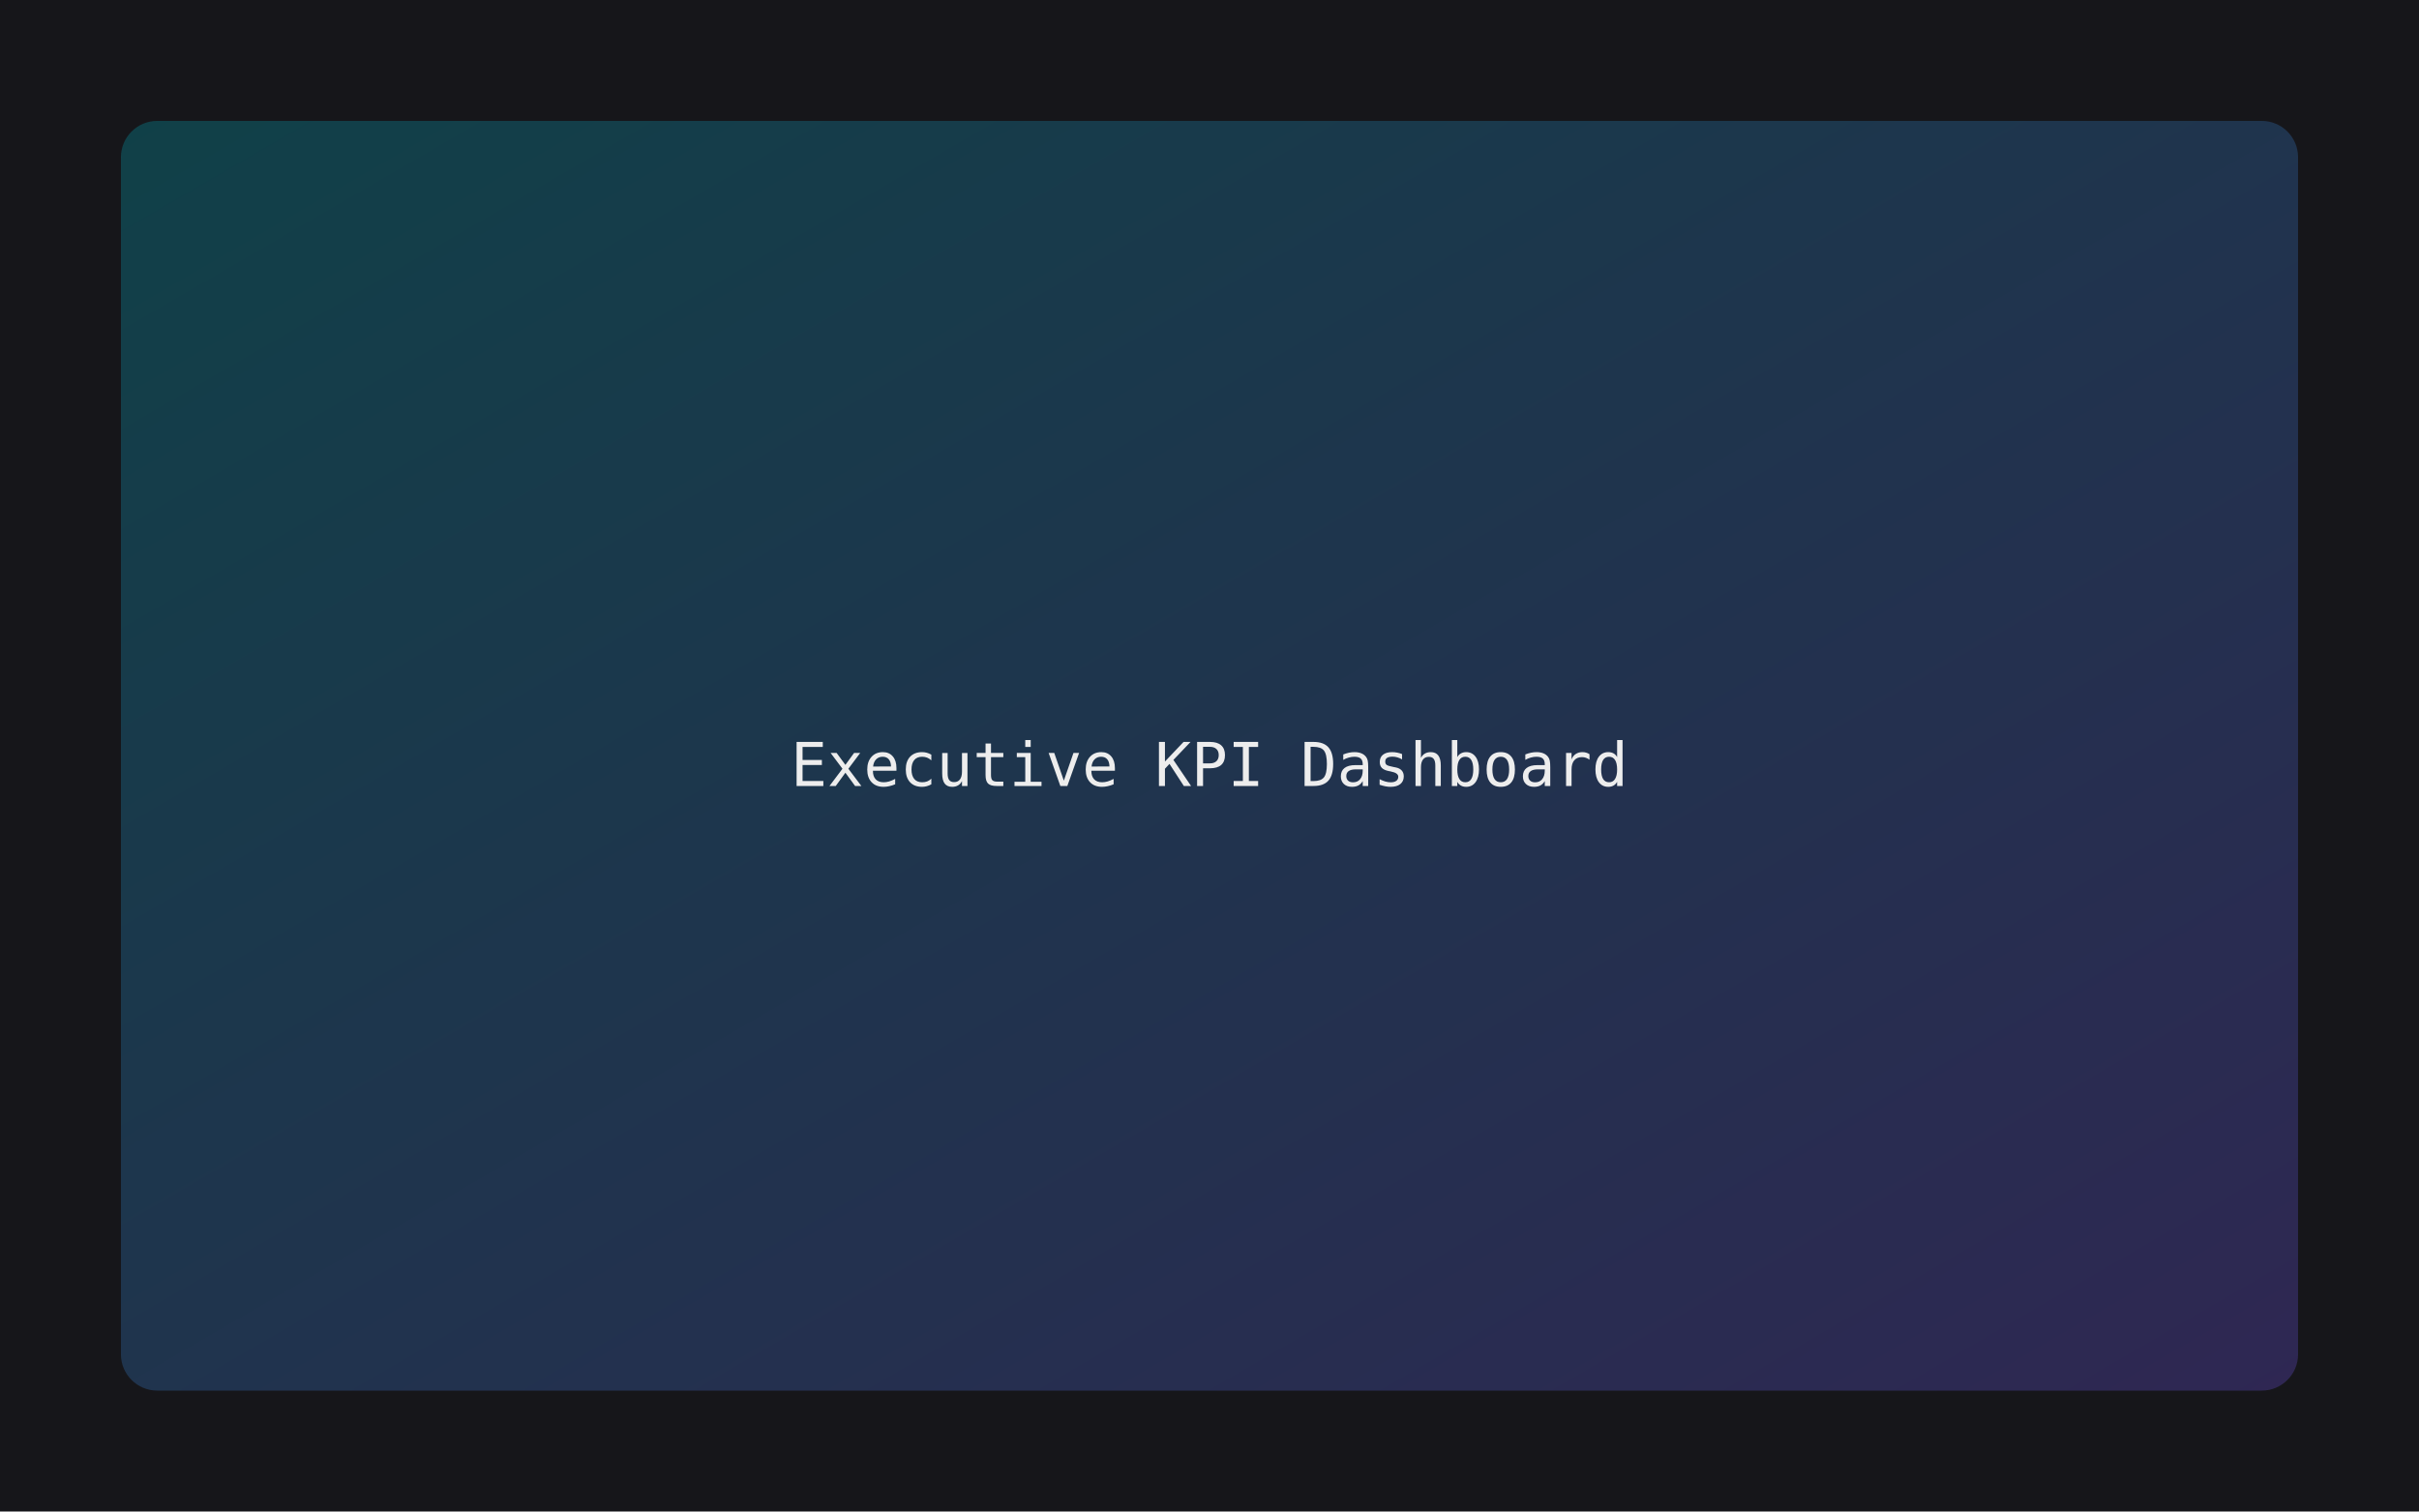
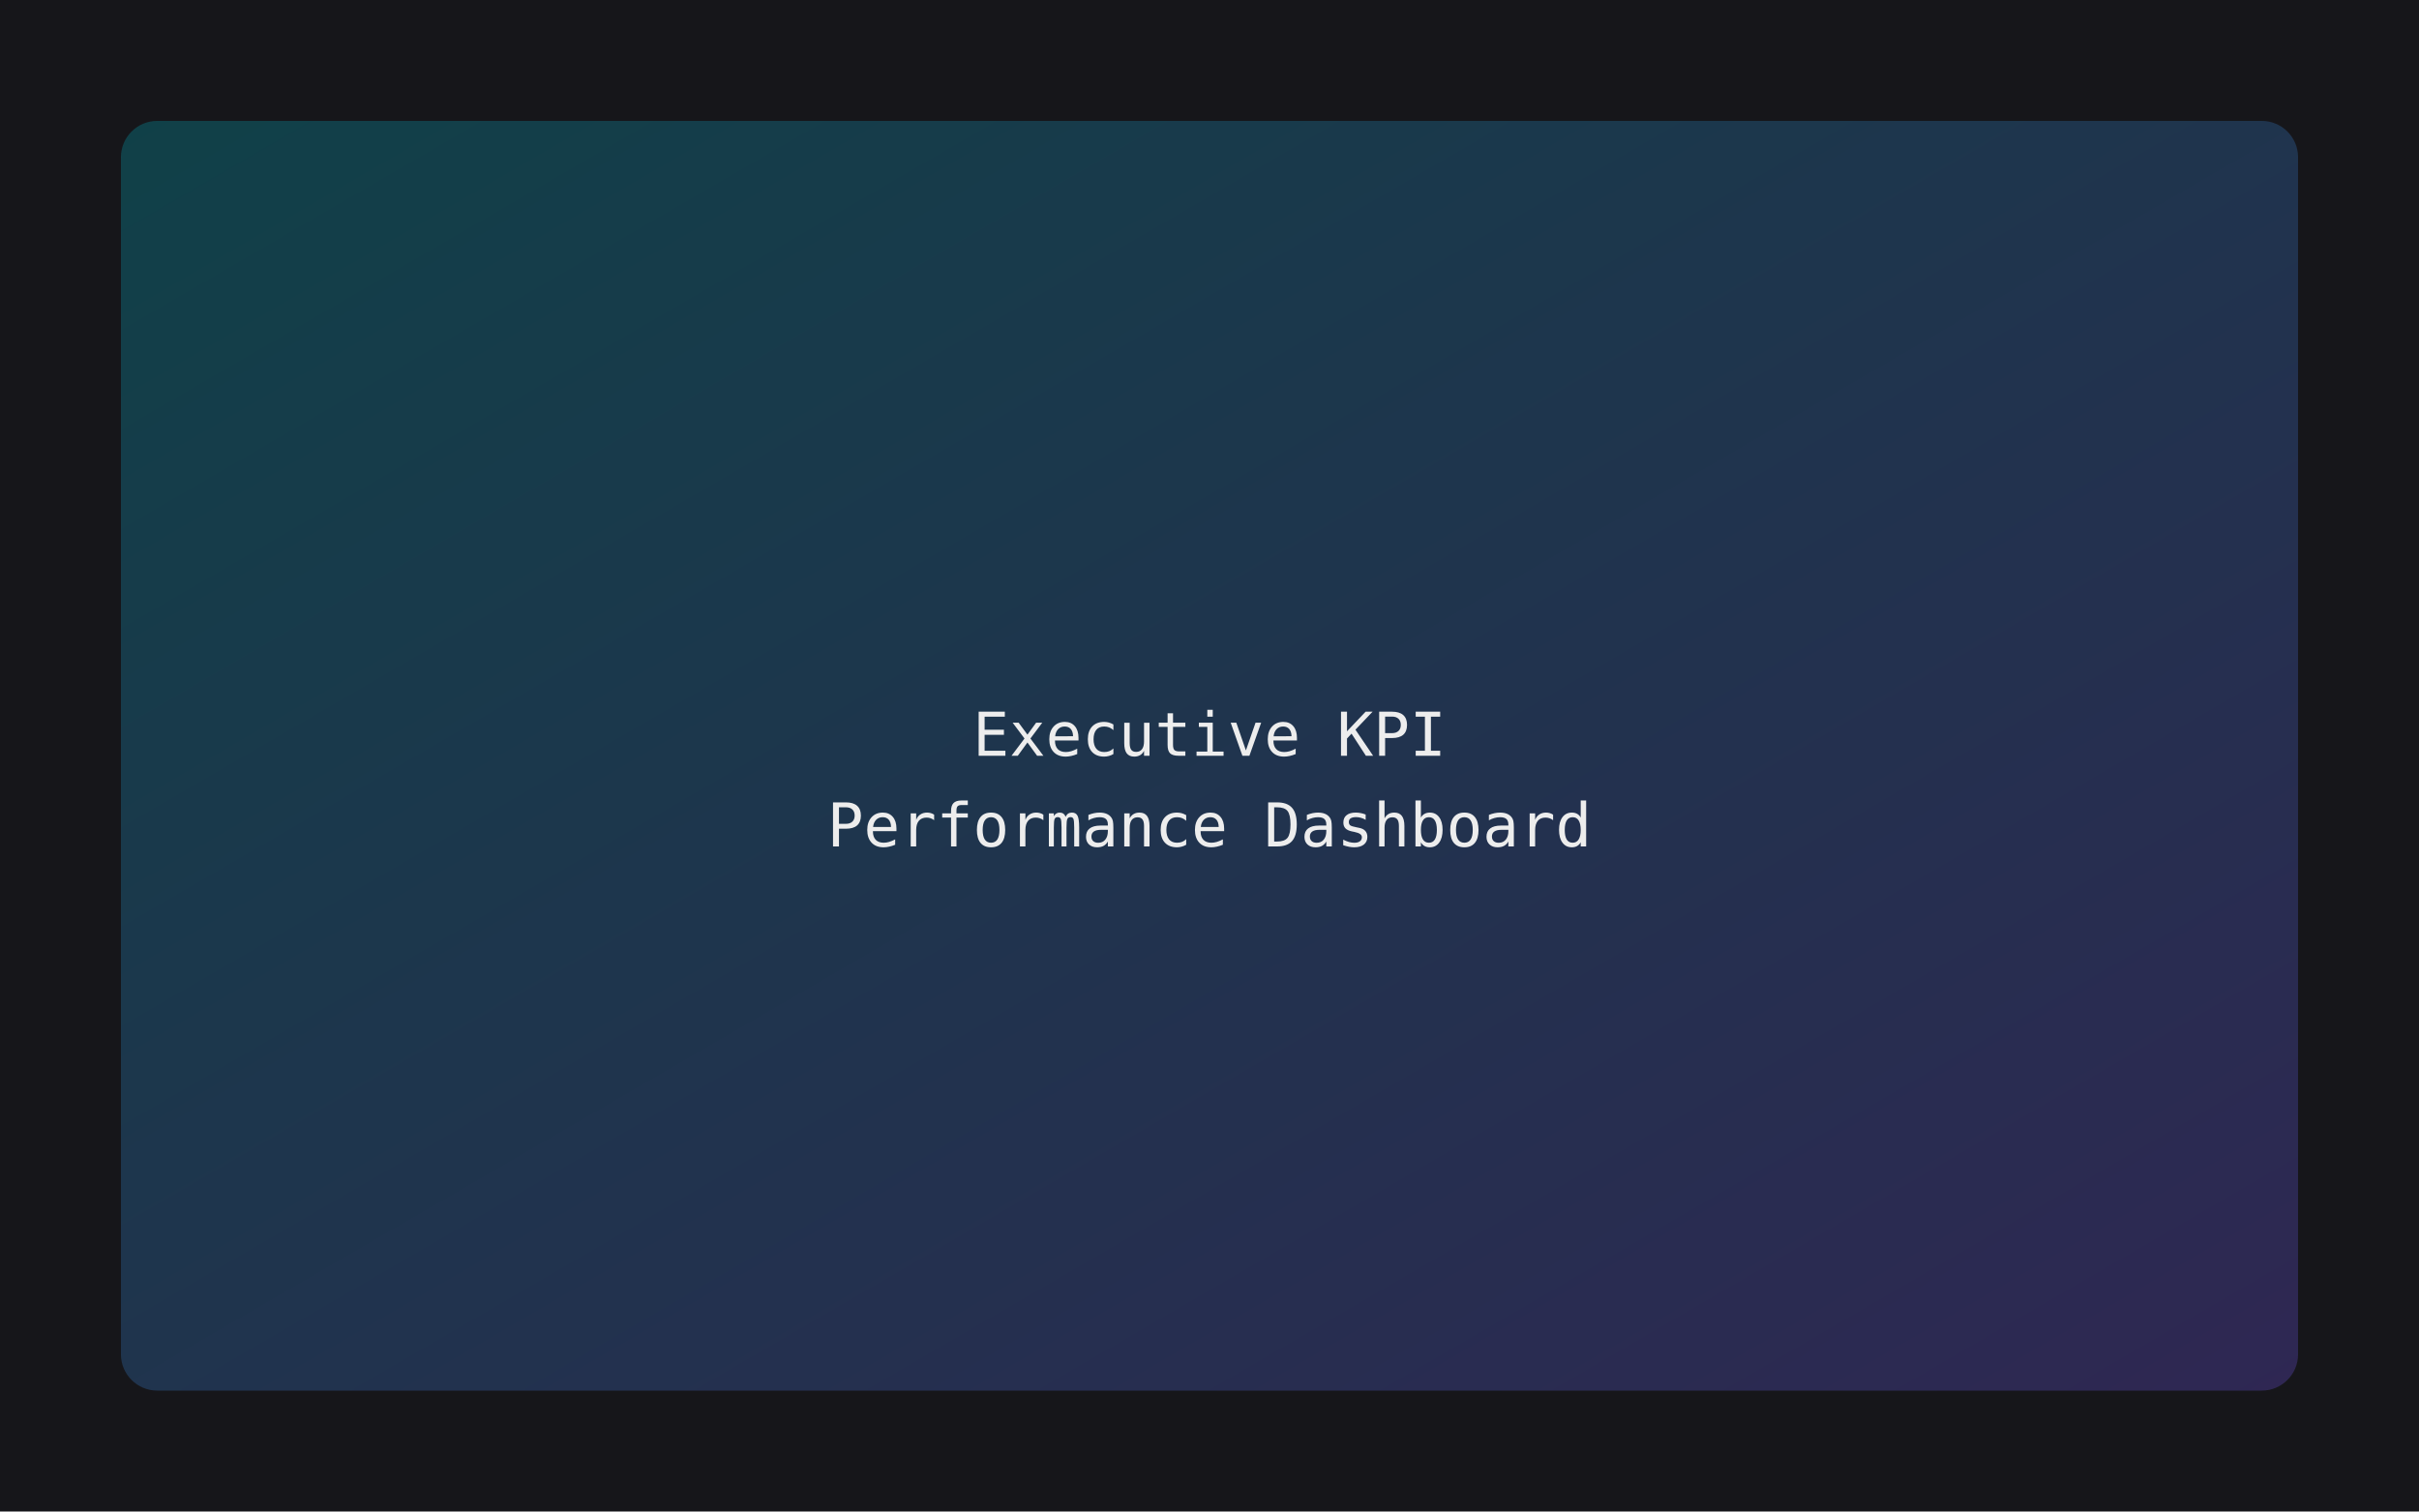
<svg xmlns="http://www.w3.org/2000/svg" width="800" height="500" viewBox="0 0 800 500">
  <defs>
    <linearGradient id="g" x1="0%" y1="0%" x2="100%" y2="100%">
      <stop offset="0%" style="stop-color:#00c2d4" />
      <stop offset="100%" style="stop-color:#7b5cff" />
    </linearGradient>
  </defs>
  <rect width="800" height="500" fill="#16161a" />
  <rect x="40" y="40" width="720" height="420" rx="12" fill="url(#g)" opacity="0.25" />
-   <text x="400" y="260" text-anchor="middle" fill="#ededed" font-family="monospace" font-size="20">Executive KPI Dashboard</text>
+   <text x="400" y="250" text-anchor="middle" fill="#ededed" font-family="monospace" font-size="20">Executive KPI</text>
+   <text x="400" y="280" text-anchor="middle" fill="#ededed" font-family="monospace" font-size="20">Performance Dashboard</text>
</svg>
